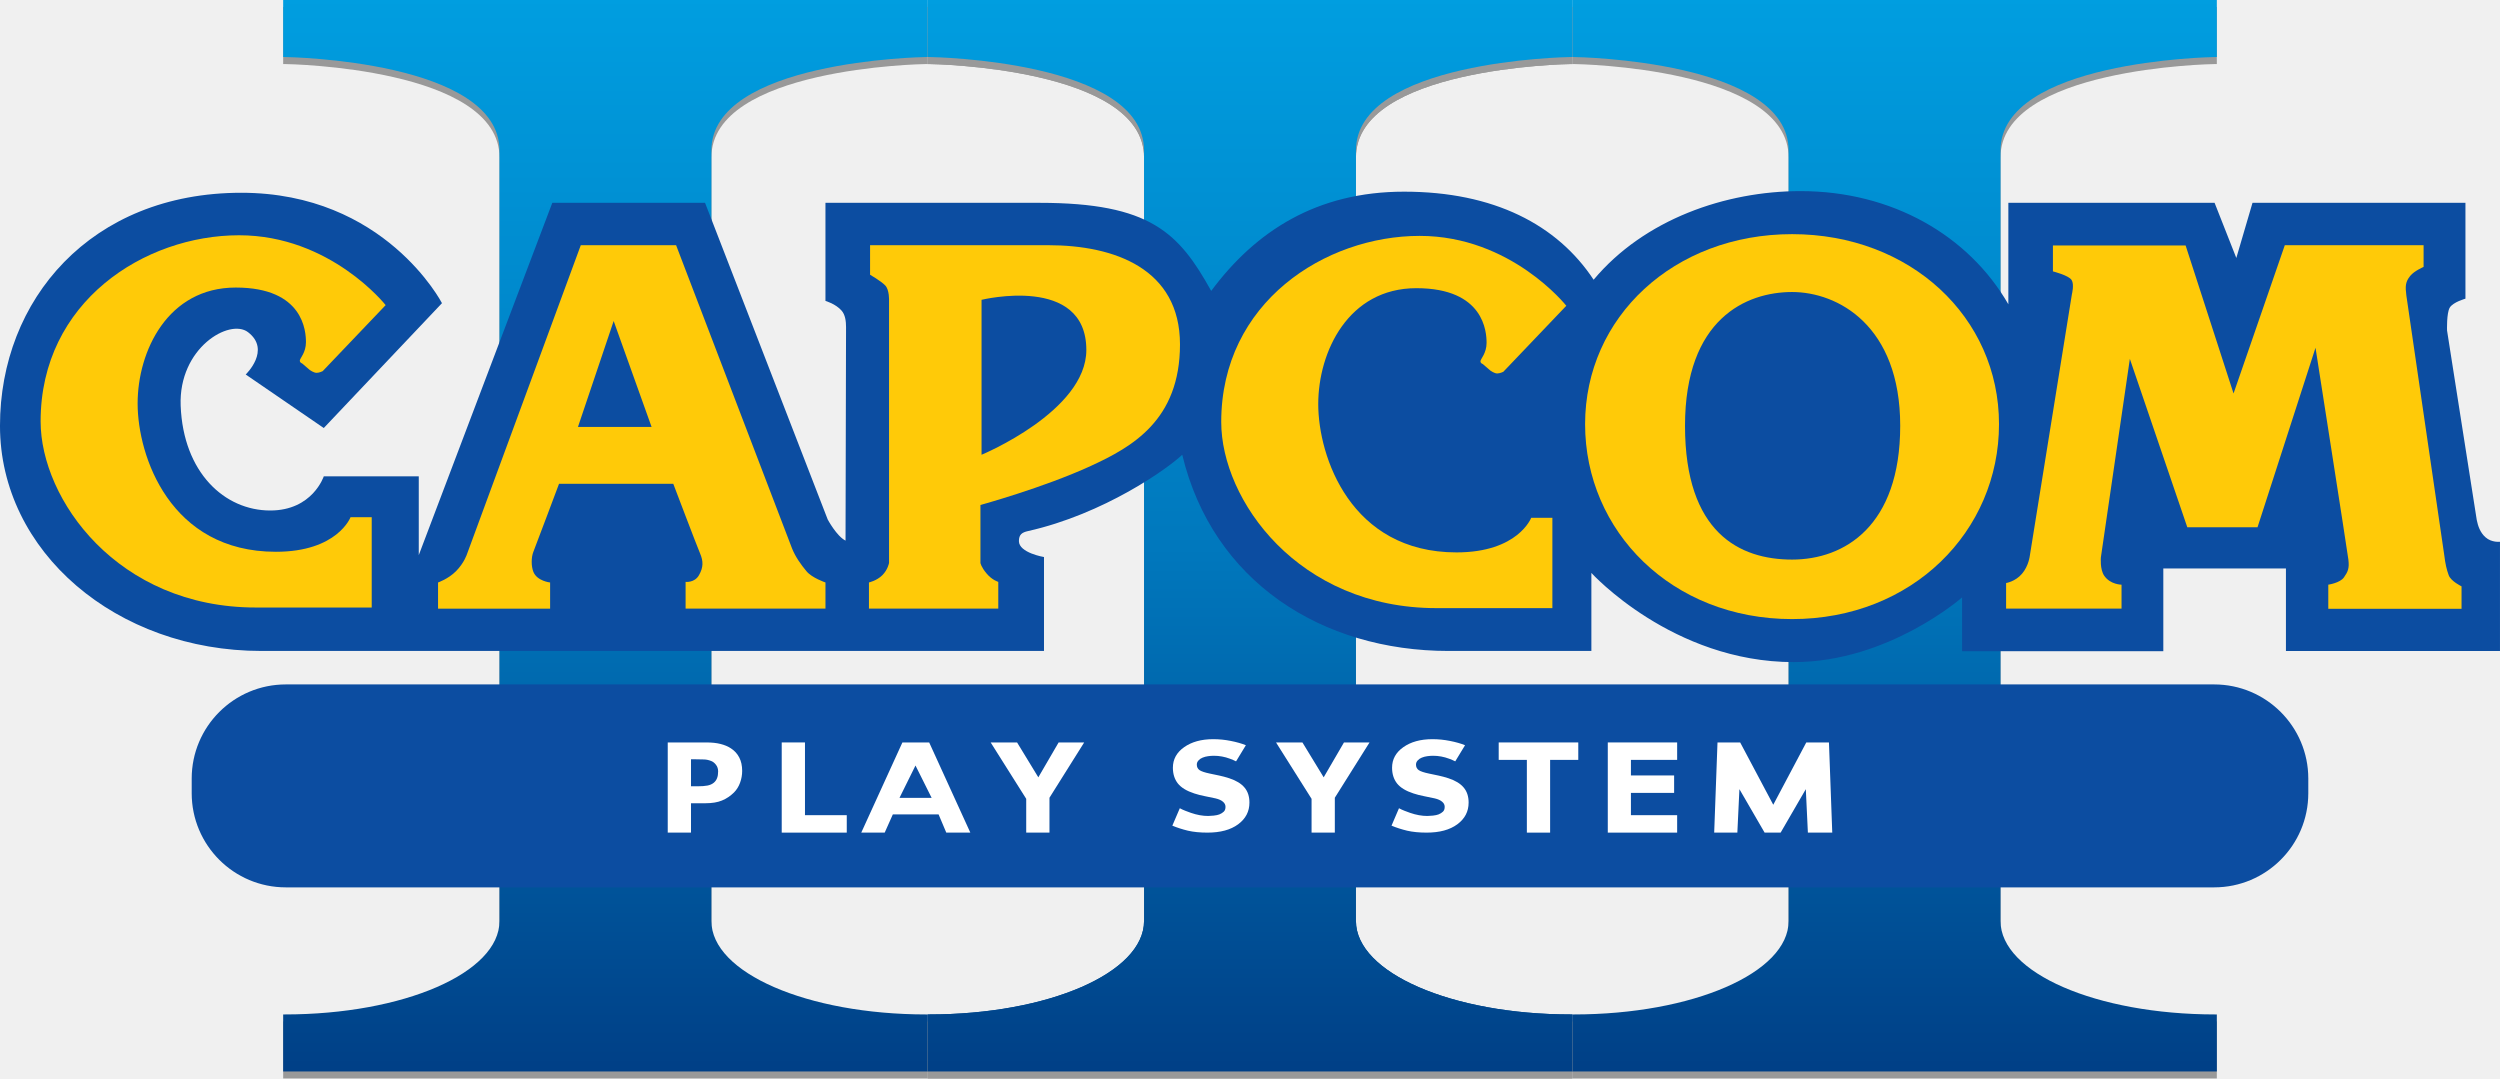
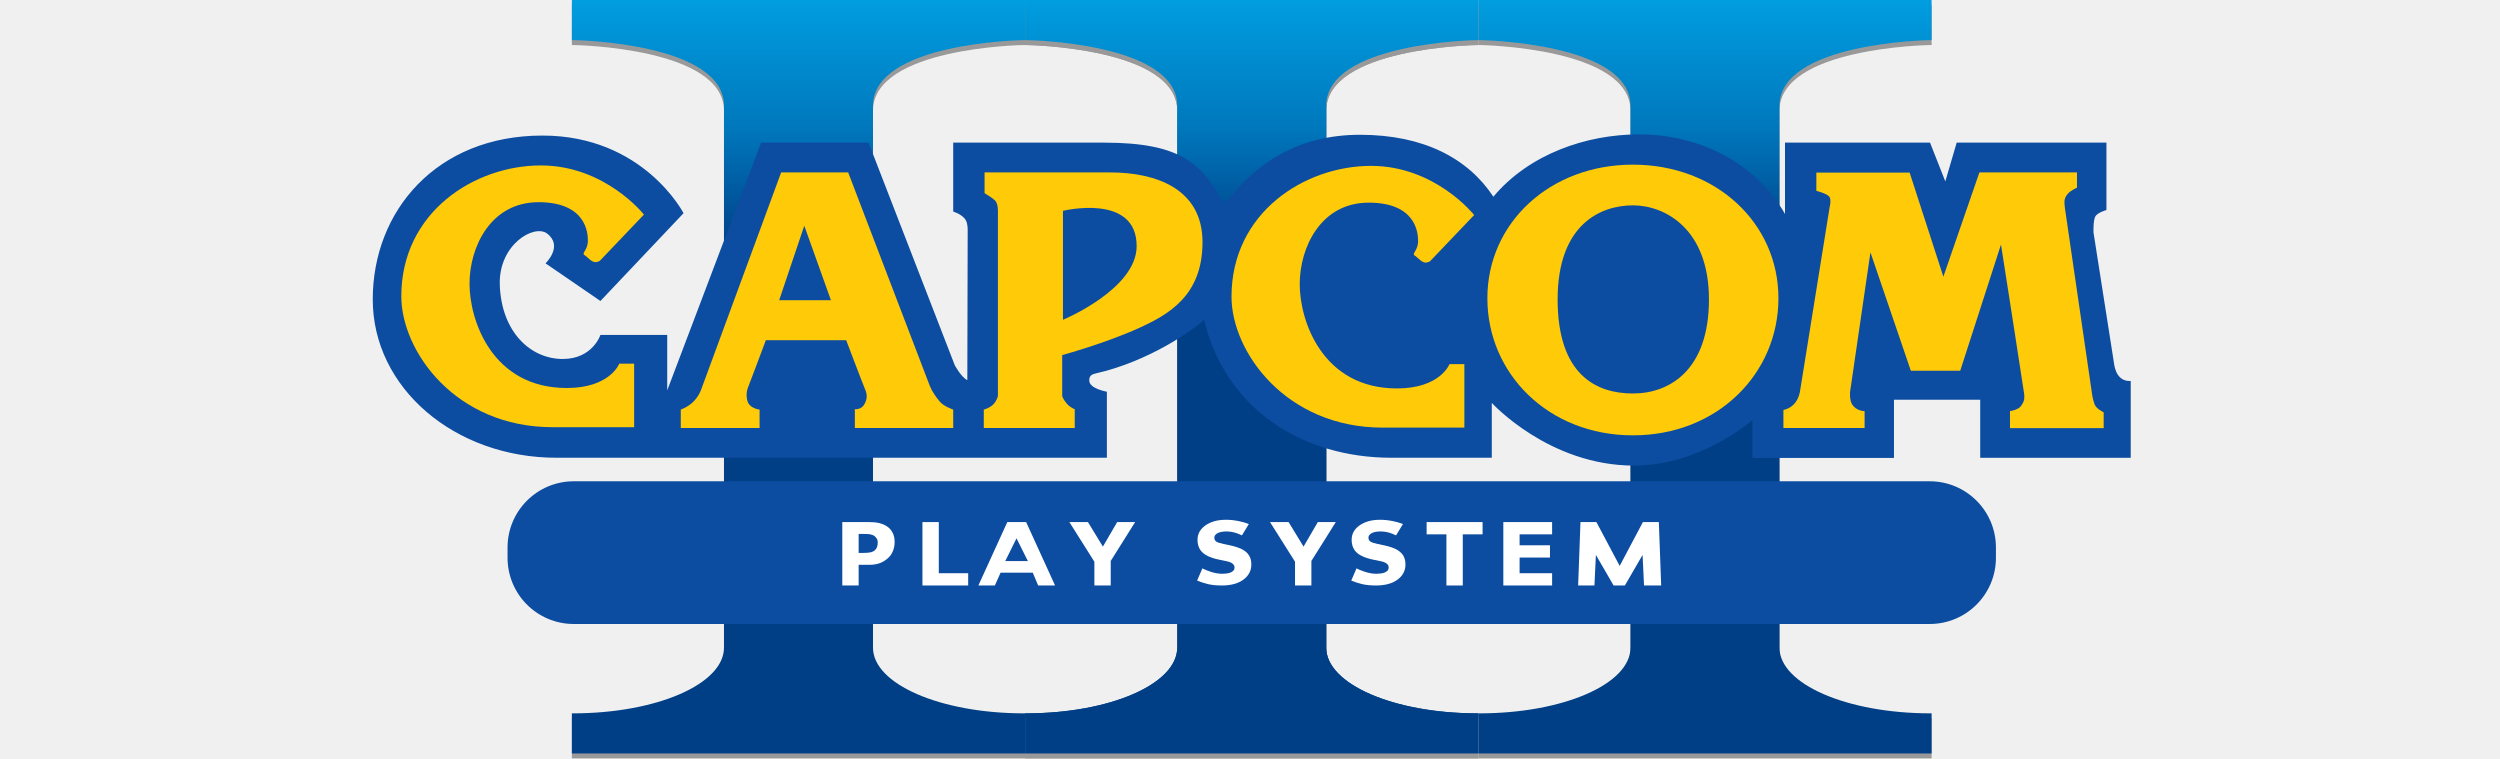
- <svg xmlns="http://www.w3.org/2000/svg" xmlns:xlink="http://www.w3.org/1999/xlink" version="1.1" id="svg2" x="0px" y="0px" width="253.148" height="109.206" viewBox="0.25 0 253.148 109.206" enable-background="new 0.25 0 567.927 113.032" xml:space="preserve">
-   <defs id="defs21">
-     <linearGradient id="linearGradient4387">
-       <stop style="stop-color:#009ee0;stop-opacity:1" offset="0" id="stop4389" />
-       <stop id="stop4395" offset="0.511" style="stop-color:#0078bd;stop-opacity:1" />
-       <stop style="stop-color:#003f86;stop-opacity:1" offset="1" id="stop4391" />
-     </linearGradient>
-     <linearGradient xlink:href="#linearGradient4387" id="linearGradient4955" gradientUnits="userSpaceOnUse" gradientTransform="translate(-253.1176,-3.555022)" x1="254.865" y1="462.598" x2="254.865" y2="790.395" />
-     <linearGradient xlink:href="#linearGradient4387" id="linearGradient4957" gradientUnits="userSpaceOnUse" gradientTransform="translate(-253.1176,-3.555022)" x1="254.865" y1="462.598" x2="254.865" y2="790.395" />
-     <linearGradient xlink:href="#linearGradient4387" id="linearGradient4959" gradientUnits="userSpaceOnUse" gradientTransform="translate(-253.1176,-3.555022)" x1="254.865" y1="462.598" x2="254.865" y2="790.395" />
-     <linearGradient xlink:href="#linearGradient4387" id="linearGradient4961" gradientUnits="userSpaceOnUse" gradientTransform="translate(-253.1176,-3.555022)" x1="254.865" y1="462.598" x2="254.865" y2="790.395" />
-   </defs>
-   <g transform="matrix(0.7779804,0,0,0.7779804,-16.8618,-215.7464)" id="g4889">
+ <svg xmlns="http://www.w3.org/2000/svg" version="1.1" id="svg2" x="0px" y="0px" width="360px" height="109.207px" viewBox="-53.426 0 360 109.207" enable-background="new -53.426 0 360 109.207" xml:space="preserve">
+   <g id="g4889" transform="matrix(0.7779804,0,0,0.7779804,-16.8618,-215.7464)">
    <g id="g5378">
-       <g transform="matrix(0.4282573,0,0,0.4282573,-411.3351,262.0952)" id="g5291">
+       <g id="g5291" transform="matrix(0.4282573,0,0,0.4282573,-411.3351,262.0952)">
        <g id="g4980">
-           <g transform="translate(1034.525,258.2973)" id="g4929">
-             <g transform="translate(356.8055,-682.9029)" id="g4931">
-               <path id="path4933" d="m -97.531,462.28 0,17.333 0.449,0 c 1.424,0 65.296,1.195 65.296,28.386 l 0,234.205 c 0,15.726 -29.122,28.386 -65.296,28.386 l -0.449,0 0,17.33 86.399,0 23.097,0 86.399,0 0,-17.33 -0.449,0 c -36.174,0 -65.296,-12.66 -65.296,-28.386 l 0,-234.205 c 0,-27.191 63.872,-28.386 65.296,-28.386 l 0.449,0 0,-17.333 -86.399,0 -23.097,0 -86.399,0 z" style="color:#000000;clip-rule:nonzero;display:inline;overflow:visible;visibility:visible;opacity:1;isolation:auto;mix-blend-mode:normal;color-interpolation:sRGB;color-interpolation-filters:linearRGB;solid-color:#000000;solid-opacity:1;fill:#999999;fill-opacity:1;fill-rule:evenodd;stroke:none;stroke-width:1px;stroke-linecap:butt;stroke-linejoin:miter;stroke-miterlimit:4;stroke-dasharray:none;stroke-dashoffset:0;stroke-opacity:1;color-rendering:auto;image-rendering:auto;shape-rendering:auto;text-rendering:auto;enable-background:accumulate" />
-               <path style="color:#000000;clip-rule:nonzero;display:inline;overflow:visible;visibility:visible;opacity:1;isolation:auto;mix-blend-mode:normal;color-interpolation:sRGB;color-interpolation-filters:linearRGB;solid-color:#000000;solid-opacity:1;fill:url(#linearGradient4955);fill-opacity:1;fill-rule:evenodd;stroke:none;stroke-width:1px;stroke-linecap:butt;stroke-linejoin:miter;stroke-miterlimit:4;stroke-dasharray:none;stroke-dashoffset:0;stroke-opacity:1;color-rendering:auto;image-rendering:auto;shape-rendering:auto;text-rendering:auto;enable-background:accumulate" d="m -97.531,460.147 0,17.333 0.449,0 c 1.424,0 65.296,1.195 65.296,28.386 l 0,234.205 c 0,15.726 -29.122,28.386 -65.296,28.386 l -0.449,0 0,17.33 86.399,0 23.097,0 86.399,0 0,-17.33 -0.449,0 c -36.174,0 -65.296,-12.66 -65.296,-28.386 l 0,-234.205 c 0,-27.191 63.872,-28.386 65.296,-28.386 l 0.449,0 0,-17.333 -86.399,0 -23.097,0 -86.399,0 z" id="path4935" />
+           <g id="g4929" transform="translate(1034.525,258.2973)">
+             <g id="g4931" transform="translate(356.8055,-682.9029)">
+               <path id="path4933" fill="#999999" d="M-97.531,462.279v17.333h0.45        c1.423,0,65.295,1.196,65.295,28.386v234.205c0,15.728-29.122,28.387-65.295,28.387h-0.45v17.331h86.399h23.097h86.399V770.59        h-0.448c-36.175,0-65.299-12.659-65.299-28.387V507.998c0-27.19,63.874-28.386,65.299-28.386h0.448v-17.333H11.966h-23.097        H-97.531z" />
+               <linearGradient id="path4935_1_" gradientUnits="userSpaceOnUse" x1="303.4" y1="-1402.362" x2="303.4" y2="-1730.158" gradientTransform="matrix(0.3332 0 0 -0.3332 -100.6665 -8.188)">
+                 <stop offset="0" style="stop-color:#009EE0" />
+                 <stop offset="0.51" style="stop-color:#0078BD" />
+                 <stop offset="1" style="stop-color:#003F86" />
+               </linearGradient>
+               <path id="path4935" fill="url(#path4935_1_)" d="M-97.531,460.147v17.333h0.45        c1.423,0,65.295,1.194,65.295,28.386v234.203c0,15.728-29.122,28.391-65.295,28.391h-0.45v17.328h86.399h23.097h86.399        v-17.328h-0.448c-36.175,0-65.299-12.662-65.299-28.391V505.866c0-27.192,63.874-28.386,65.299-28.386h0.448v-17.333H11.966        h-23.097H-97.531z" />
            </g>
            <g id="g4937" transform="translate(552.7003,-682.9029)">
-               <path style="color:#000000;clip-rule:nonzero;display:inline;overflow:visible;visibility:visible;opacity:1;isolation:auto;mix-blend-mode:normal;color-interpolation:sRGB;color-interpolation-filters:linearRGB;solid-color:#000000;solid-opacity:1;fill:#999999;fill-opacity:1;fill-rule:evenodd;stroke:none;stroke-width:1px;stroke-linecap:butt;stroke-linejoin:miter;stroke-miterlimit:4;stroke-dasharray:none;stroke-dashoffset:0;stroke-opacity:1;color-rendering:auto;image-rendering:auto;shape-rendering:auto;text-rendering:auto;enable-background:accumulate" d="m -97.531,462.28 0,17.333 0.449,0 c 1.424,0 65.296,1.195 65.296,28.386 l 0,234.205 c 0,15.726 -29.122,28.386 -65.296,28.386 l -0.449,0 0,17.33 86.399,0 23.097,0 86.399,0 0,-17.33 -0.449,0 c -36.174,0 -65.296,-12.66 -65.296,-28.386 l 0,-234.205 c 0,-27.191 63.872,-28.386 65.296,-28.386 l 0.449,0 0,-17.333 -86.399,0 -23.097,0 -86.399,0 z" id="path4939" />
-               <path id="path4941" d="m -97.531,460.147 0,17.333 0.449,0 c 1.424,0 65.296,1.195 65.296,28.386 l 0,234.205 c 0,15.726 -29.122,28.386 -65.296,28.386 l -0.449,0 0,17.33 86.399,0 23.097,0 86.399,0 0,-17.33 -0.449,0 c -36.174,0 -65.296,-12.66 -65.296,-28.386 l 0,-234.205 c 0,-27.191 63.872,-28.386 65.296,-28.386 l 0.449,0 0,-17.333 -86.399,0 -23.097,0 -86.399,0 z" style="color:#000000;clip-rule:nonzero;display:inline;overflow:visible;visibility:visible;opacity:1;isolation:auto;mix-blend-mode:normal;color-interpolation:sRGB;color-interpolation-filters:linearRGB;solid-color:#000000;solid-opacity:1;fill:url(#linearGradient4957);fill-opacity:1;fill-rule:evenodd;stroke:none;stroke-width:1px;stroke-linecap:butt;stroke-linejoin:miter;stroke-miterlimit:4;stroke-dasharray:none;stroke-dashoffset:0;stroke-opacity:1;color-rendering:auto;image-rendering:auto;shape-rendering:auto;text-rendering:auto;enable-background:accumulate" />
+               <path id="path4939" fill="#999999" d="M-97.53,462.279v17.333h0.448        c1.424,0,65.298,1.196,65.298,28.386v234.205c0,15.728-29.123,28.387-65.298,28.387h-0.448v17.331h86.399h23.097h86.399        V770.59h-0.448c-36.175,0-65.299-12.659-65.299-28.387V507.998c0-27.19,63.874-28.386,65.299-28.386h0.448v-17.333H11.966        h-23.097H-97.53z" />
+               <linearGradient id="path4941_1_" gradientUnits="userSpaceOnUse" x1="107.496" y1="-1402.362" x2="107.496" y2="-1730.158" gradientTransform="matrix(0.3332 0 0 -0.3332 -35.3987 -8.188)">
+                 <stop offset="0" style="stop-color:#009EE0" />
+                 <stop offset="0.51" style="stop-color:#0078BD" />
+                 <stop offset="1" style="stop-color:#003F86" />
+               </linearGradient>
+               <path id="path4941" fill="url(#path4941_1_)" d="M-97.53,460.147v17.333h0.448        c1.424,0,65.298,1.194,65.298,28.386v234.203c0,15.728-29.123,28.391-65.298,28.391h-0.448v17.328h86.399h23.097h86.399        v-17.328h-0.448c-36.175,0-65.299-12.662-65.299-28.391V505.866c0-27.192,63.874-28.386,65.299-28.386h0.448v-17.333H11.966        h-23.097H-97.53z" />
            </g>
          </g>
-           <g transform="translate(1195.436,-424.6056)" id="g4943">
-             <path id="path4945" d="m -97.531,462.28 0,17.333 0.449,0 c 1.424,0 65.296,1.195 65.296,28.386 l 0,234.205 c 0,15.726 -29.122,28.386 -65.296,28.386 l -0.449,0 0,17.33 86.399,0 23.097,0 86.399,0 0,-17.33 -0.449,0 c -36.174,0 -65.296,-12.66 -65.296,-28.386 l 0,-234.205 c 0,-27.191 63.872,-28.386 65.296,-28.386 l 0.449,0 0,-17.333 -86.399,0 -23.097,0 -86.399,0 z" style="color:#000000;clip-rule:nonzero;display:inline;overflow:visible;visibility:visible;opacity:1;isolation:auto;mix-blend-mode:normal;color-interpolation:sRGB;color-interpolation-filters:linearRGB;solid-color:#000000;solid-opacity:1;fill:#999999;fill-opacity:1;fill-rule:evenodd;stroke:none;stroke-width:1px;stroke-linecap:butt;stroke-linejoin:miter;stroke-miterlimit:4;stroke-dasharray:none;stroke-dashoffset:0;stroke-opacity:1;color-rendering:auto;image-rendering:auto;shape-rendering:auto;text-rendering:auto;enable-background:accumulate" />
-             <path style="color:#000000;clip-rule:nonzero;display:inline;overflow:visible;visibility:visible;opacity:1;isolation:auto;mix-blend-mode:normal;color-interpolation:sRGB;color-interpolation-filters:linearRGB;solid-color:#000000;solid-opacity:1;fill:url(#linearGradient4959);fill-opacity:1;fill-rule:evenodd;stroke:none;stroke-width:1px;stroke-linecap:butt;stroke-linejoin:miter;stroke-miterlimit:4;stroke-dasharray:none;stroke-dashoffset:0;stroke-opacity:1;color-rendering:auto;image-rendering:auto;shape-rendering:auto;text-rendering:auto;enable-background:accumulate" d="m -97.531,460.147 0,17.333 0.449,0 c 1.424,0 65.296,1.195 65.296,28.386 l 0,234.205 c 0,15.726 -29.122,28.386 -65.296,28.386 l -0.449,0 0,17.33 86.399,0 23.097,0 86.399,0 0,-17.33 -0.449,0 c -36.174,0 -65.296,-12.66 -65.296,-28.386 l 0,-234.205 c 0,-27.191 63.872,-28.386 65.296,-28.386 l 0.449,0 0,-17.333 -86.399,0 -23.097,0 -86.399,0 z" id="path4947" />
+           <g id="g4943" transform="translate(1195.436,-424.6056)">
+             <path id="path4945" fill="#999999" d="M-97.53,462.279v17.333h0.448       c1.425,0,65.296,1.196,65.296,28.386v234.205c0,15.728-29.12,28.387-65.296,28.387h-0.448v17.331h86.399h23.095h86.399V770.59       h-0.448c-36.174,0-65.297-12.659-65.297-28.387V507.998c0-27.19,63.873-28.386,65.297-28.386h0.448v-17.333H11.965h-23.095       H-97.53z" />
+             <linearGradient id="path4947_1_" gradientUnits="userSpaceOnUse" x1="499.294" y1="-1402.362" x2="499.294" y2="-1730.158" gradientTransform="matrix(0.3332 0 0 -0.3332 -165.9348 -8.188)">
+               <stop offset="0" style="stop-color:#009EE0" />
+               <stop offset="0.51" style="stop-color:#0078BD" />
+               <stop offset="1" style="stop-color:#003F86" />
+             </linearGradient>
+             <path id="path4947" fill="url(#path4947_1_)" d="M-97.53,460.147v17.333h0.448       c1.425,0,65.296,1.194,65.296,28.386v234.203c0,15.728-29.12,28.391-65.296,28.391h-0.448v17.328h86.399h23.095h86.399v-17.328       h-0.448c-36.174,0-65.297-12.662-65.297-28.391V505.866c0-27.192,63.873-28.386,65.297-28.386h0.448v-17.333H11.965h-23.095       H-97.53z" />
          </g>
-           <g transform="translate(1391.33,-424.6056)" id="g4949">
-             <path id="path4951" d="m -97.531,462.28 0,17.333 0.449,0 c 1.424,0 65.296,1.195 65.296,28.386 l 0,234.205 c 0,15.726 -29.122,28.386 -65.296,28.386 l -0.449,0 0,17.33 86.399,0 23.097,0 86.399,0 0,-17.33 -0.449,0 c -36.174,0 -65.296,-12.66 -65.296,-28.386 l 0,-234.205 c 0,-27.191 63.872,-28.386 65.296,-28.386 l 0.449,0 0,-17.333 -86.399,0 -23.097,0 -86.399,0 z" style="color:#000000;clip-rule:nonzero;display:inline;overflow:visible;visibility:visible;opacity:1;isolation:auto;mix-blend-mode:normal;color-interpolation:sRGB;color-interpolation-filters:linearRGB;solid-color:#000000;solid-opacity:1;fill:#999999;fill-opacity:1;fill-rule:evenodd;stroke:none;stroke-width:1px;stroke-linecap:butt;stroke-linejoin:miter;stroke-miterlimit:4;stroke-dasharray:none;stroke-dashoffset:0;stroke-opacity:1;color-rendering:auto;image-rendering:auto;shape-rendering:auto;text-rendering:auto;enable-background:accumulate" />
-             <path style="color:#000000;clip-rule:nonzero;display:inline;overflow:visible;visibility:visible;opacity:1;isolation:auto;mix-blend-mode:normal;color-interpolation:sRGB;color-interpolation-filters:linearRGB;solid-color:#000000;solid-opacity:1;fill:url(#linearGradient4961);fill-opacity:1;fill-rule:evenodd;stroke:none;stroke-width:1px;stroke-linecap:butt;stroke-linejoin:miter;stroke-miterlimit:4;stroke-dasharray:none;stroke-dashoffset:0;stroke-opacity:1;color-rendering:auto;image-rendering:auto;shape-rendering:auto;text-rendering:auto;enable-background:accumulate" d="m -97.531,460.147 0,17.333 0.449,0 c 1.424,0 65.296,1.195 65.296,28.386 l 0,234.205 c 0,15.726 -29.122,28.386 -65.296,28.386 l -0.449,0 0,17.33 86.399,0 23.097,0 86.399,0 0,-17.33 -0.449,0 c -36.174,0 -65.296,-12.66 -65.296,-28.386 l 0,-234.205 c 0,-27.191 63.872,-28.386 65.296,-28.386 l 0.449,0 0,-17.333 -86.399,0 -23.097,0 -86.399,0 z" id="path4953" />
+           <g id="g4949" transform="translate(1391.33,-424.6056)">
+             <path id="path4951" fill="#999999" d="M-97.531,462.279v17.333h0.45       c1.424,0,65.295,1.196,65.295,28.386v234.205c0,15.728-29.122,28.387-65.295,28.387h-0.45v17.331h86.399h23.097h86.399V770.59       h-0.448c-36.175,0-65.299-12.659-65.299-28.387V507.998c0-27.19,63.874-28.386,65.299-28.386h0.448v-17.333H11.965h-23.097       H-97.531z" />
+             <linearGradient id="path4953_1_" gradientUnits="userSpaceOnUse" x1="303.399" y1="-1402.362" x2="303.399" y2="-1730.158" gradientTransform="matrix(0.3332 0 0 -0.3332 -100.667 -8.188)">
+               <stop offset="0" style="stop-color:#009EE0" />
+               <stop offset="0.51" style="stop-color:#0078BD" />
+               <stop offset="1" style="stop-color:#003F86" />
+             </linearGradient>
+             <path id="path4953" fill="url(#path4953_1_)" d="M-97.531,460.147v17.333h0.45       c1.424,0,65.295,1.194,65.295,28.386v234.203c0,15.728-29.122,28.391-65.295,28.391h-0.45v17.328h86.399h23.097h86.399v-17.328       h-0.448c-36.175,0-65.299-12.662-65.299-28.391V505.866c0-27.192,63.874-28.386,65.299-28.386h0.448v-17.333H11.965h-23.097       H-97.531z" />
          </g>
        </g>
        <g id="g5107" transform="translate(2729.521,665.3136)">
          <g id="g5109" transform="translate(-718.172,-398.1625)">
-             <rect style="color:#000000;clip-rule:nonzero;display:inline;overflow:visible;visibility:visible;opacity:1;isolation:auto;mix-blend-mode:normal;color-interpolation:sRGB;color-interpolation-filters:linearRGB;solid-color:#000000;solid-opacity:1;fill:#0c4da1;fill-opacity:1;fill-rule:evenodd;stroke:none;stroke-width:1px;stroke-linecap:butt;stroke-linejoin:miter;stroke-miterlimit:4;stroke-dasharray:none;stroke-dashoffset:0;stroke-opacity:1;color-rendering:auto;image-rendering:auto;shape-rendering:auto;text-rendering:auto;enable-background:accumulate" id="rect5111" width="643.281" height="61.68" x="-941.243" y="-23.599" rx="28.618" ry="28.618" />
+             <path id="rect5111" fill="#0C4DA1" d="M-912.624-23.599h586.045c15.807,0,28.619,12.812,28.619,28.619v4.444       c0,15.804-12.812,28.616-28.619,28.616h-586.045c-15.806,0-28.618-12.812-28.618-28.616V5.02       C-941.242-10.787-928.43-23.599-912.624-23.599z" />
            <g id="g5113" transform="translate(-1072.351,-702.9612)">
-               <path d="m 298.409,705.646 q 0,1.841 -0.644,3.608 -0.644,1.749 -1.841,2.945 -1.638,1.62 -3.663,2.448 -2.006,0.828 -5.007,0.828 l -4.399,0 0,8.927 -7.068,0 0,-27.408 11.633,0 q 2.614,0 4.399,0.46 1.804,0.442 3.184,1.344 1.657,1.086 2.522,2.779 0.884,1.693 0.884,4.068 z m -7.307,0.166 q 0,-1.16 -0.626,-1.988 -0.626,-0.847 -1.454,-1.178 -1.104,-0.442 -2.154,-0.479 -1.049,-0.055 -2.798,-0.055 l -1.215,0 0,8.209 2.025,0 q 1.804,0 2.963,-0.221 1.178,-0.221 1.97,-0.884 0.681,-0.589 0.976,-1.399 0.313,-0.828 0.313,-2.006 z" style="font-style:normal;font-variant:normal;font-weight:bold;font-stretch:normal;font-size:medium;line-height:125%;font-family:sans-serif;-inkscape-font-specification:'sans-serif Bold';letter-spacing:7.031px;word-spacing:0px;fill:#ffffff;fill-opacity:1;stroke:none;stroke-width:1px;stroke-linecap:butt;stroke-linejoin:miter;stroke-opacity:1" id="path5115" />
-               <path d="m 330.197,724.402 -19.769,0 0,-27.408 7.068,0 0,22.106 12.701,0 0,5.301 z" style="font-style:normal;font-variant:normal;font-weight:bold;font-stretch:normal;font-size:medium;line-height:125%;font-family:sans-serif;-inkscape-font-specification:'sans-serif Bold';letter-spacing:7.031px;word-spacing:0px;fill:#ffffff;fill-opacity:1;stroke:none;stroke-width:1px;stroke-linecap:butt;stroke-linejoin:miter;stroke-opacity:1" id="path5117" />
-               <path d="m 367.75,724.402 -7.307,0 -2.34,-5.54 -13.903,0 -2.474,5.54 -7.123,0 12.506,-27.408 8.136,0 z m -11.76,-10.565 -4.906,-9.829 -4.862,9.829 z" style="font-style:normal;font-variant:normal;font-weight:bold;font-stretch:normal;font-size:medium;line-height:125%;font-family:sans-serif;-inkscape-font-specification:'sans-serif Bold';letter-spacing:7.031px;word-spacing:0px;fill:#ffffff;fill-opacity:1;stroke:none;stroke-width:1px;stroke-linecap:butt;stroke-linejoin:miter;stroke-opacity:1" id="path5119" />
-               <path d="m 402.354,696.995 -10.55,16.805 0,10.602 -7.068,0 0,-10.271 -10.804,-17.137 8.025,0 6.46,10.602 6.169,-10.602 z" style="font-style:normal;font-variant:normal;font-weight:bold;font-stretch:normal;font-size:medium;line-height:125%;font-family:sans-serif;-inkscape-font-specification:'sans-serif Bold';letter-spacing:7.031px;word-spacing:0px;fill:#ffffff;fill-opacity:1;stroke:none;stroke-width:1px;stroke-linecap:butt;stroke-linejoin:miter;stroke-opacity:1" id="path5121" />
-               <path d="m 452.577,715.291 c 0,2.7 -1.147,4.896 -3.442,6.59 -2.282,1.681 -5.387,2.522 -9.314,2.522 -2.27,0 -4.252,-0.196 -5.945,-0.589 -1.681,-0.405 -3.258,-0.914 -4.731,-1.528 l 2.27,-5.295 c 0.888,0.508 2.406,1.067 3.399,1.411 1.816,0.626 3.559,0.939 5.228,0.939 0.429,0 0.994,-0.037 1.693,-0.11 0.699,-0.074 1.27,-0.196 1.712,-0.368 0.54,-0.221 0.982,-0.497 1.325,-0.828 0.356,-0.331 0.534,-0.822 0.534,-1.473 0,-0.601 -0.258,-1.117 -0.773,-1.546 -0.503,-0.442 -1.246,-0.779 -2.227,-1.012 -1.031,-0.245 -2.123,-0.472 -3.276,-0.681 -1.141,-0.221 -2.215,-0.497 -3.221,-0.828 -2.307,-0.749 -3.97,-1.761 -4.988,-3.037 -1.006,-1.288 -1.509,-2.884 -1.509,-4.786 0,-2.552 1.141,-4.632 3.424,-6.24 2.295,-1.62 5.24,-2.43 8.835,-2.43 1.804,0 3.583,0.178 5.338,0.534 1.767,0.344 3.295,0.779 4.583,1.307 l -2.979,4.9 c -0.572,-0.29 -1.187,-0.555 -1.843,-0.795 -1.595,-0.601 -3.227,-0.902 -4.896,-0.902 -0.589,0 -1.178,0.043 -1.767,0.129 -0.577,0.074 -1.135,0.221 -1.675,0.442 -0.479,0.184 -0.89,0.466 -1.233,0.847 -0.344,0.368 -0.515,0.791 -0.515,1.27 0,0.724 0.276,1.282 0.828,1.675 0.552,0.38 1.595,0.73 3.129,1.049 1.006,0.209 1.97,0.411 2.89,0.607 0.933,0.196 1.933,0.466 3,0.81 2.098,0.687 3.645,1.626 4.638,2.816 1.006,1.178 1.509,2.712 1.509,4.602 z" style="font-style:normal;font-variant:normal;font-weight:bold;font-stretch:normal;font-size:medium;line-height:125%;font-family:sans-serif;-inkscape-font-specification:'sans-serif Bold';letter-spacing:7.031px;word-spacing:0px;fill:#ffffff;fill-opacity:1;stroke:none;stroke-width:1px;stroke-linecap:butt;stroke-linejoin:miter;stroke-opacity:1" id="path5123" />
-               <path d="m 552.52,702.296 -8.559,0 0,22.107 -7.068,0 0,-22.107 -8.559,0 0,-5.301 24.186,0 0,5.301 z" style="font-style:normal;font-variant:normal;font-weight:bold;font-stretch:normal;font-size:medium;line-height:125%;font-family:sans-serif;-inkscape-font-specification:'sans-serif Bold';letter-spacing:7.031px;word-spacing:0px;fill:#ffffff;fill-opacity:1;stroke:none;stroke-width:1px;stroke-linecap:butt;stroke-linejoin:miter;stroke-opacity:1" id="path5125" />
-               <path d="m 582.569,724.402 -21.081,0 0,-27.408 21.081,0 0,5.301 -14.05,0 0,4.731 13.129,0 0,5.301 -13.129,0 0,6.774 14.05,0 z" style="font-style:normal;font-variant:normal;font-weight:bold;font-stretch:normal;font-size:medium;line-height:125%;font-family:sans-serif;-inkscape-font-specification:'sans-serif Bold';letter-spacing:7.031px;word-spacing:0px;fill:#ffffff;fill-opacity:1;stroke:none;stroke-width:1px;stroke-linecap:butt;stroke-linejoin:miter;stroke-opacity:1" id="path5127" />
-               <path d="m 629.71,724.402 -7.408,0 -0.628,-13.21 -7.651,13.204 -4.878,0 -7.651,-13.204 -0.628,13.21 -7.04,0 1.006,-27.408 6.89,0 10.057,18.94 10.038,-18.94 6.89,0 z" style="font-style:normal;font-variant:normal;font-weight:bold;font-stretch:normal;font-size:medium;line-height:125%;font-family:sans-serif;-inkscape-font-specification:'sans-serif Bold';letter-spacing:7.031px;word-spacing:0px;fill:#ffffff;fill-opacity:1;stroke:none;stroke-width:1px;stroke-linecap:butt;stroke-linejoin:miter;stroke-opacity:1" id="path5129" />
-               <path id="path5131" style="font-style:normal;font-variant:normal;font-weight:bold;font-stretch:normal;font-size:medium;line-height:125%;font-family:sans-serif;-inkscape-font-specification:'sans-serif Bold';letter-spacing:7.031px;word-spacing:0px;fill:#ffffff;fill-opacity:1;stroke:none;stroke-width:1px;stroke-linecap:butt;stroke-linejoin:miter;stroke-opacity:1" d="m 489.079,696.995 -10.55,16.805 0,10.602 -7.068,0 0,-10.271 -10.804,-17.137 8.025,0 6.46,10.602 6.169,-10.602 z" />
-               <path id="path5133" style="font-style:normal;font-variant:normal;font-weight:bold;font-stretch:normal;font-size:medium;line-height:125%;font-family:sans-serif;-inkscape-font-specification:'sans-serif Bold';letter-spacing:7.031px;word-spacing:0px;fill:#ffffff;fill-opacity:1;stroke:none;stroke-width:1px;stroke-linecap:butt;stroke-linejoin:miter;stroke-opacity:1" d="m 519.192,715.291 c 0,2.7 -1.147,4.896 -3.442,6.59 -2.282,1.681 -5.387,2.522 -9.314,2.522 -2.27,0 -4.252,-0.196 -5.945,-0.589 -1.681,-0.405 -3.258,-0.914 -4.731,-1.528 l 2.27,-5.295 c 0.888,0.508 2.406,1.067 3.399,1.411 1.816,0.626 3.559,0.939 5.228,0.939 0.429,0 0.994,-0.037 1.693,-0.11 0.699,-0.074 1.27,-0.196 1.712,-0.368 0.54,-0.221 0.982,-0.497 1.325,-0.828 0.356,-0.331 0.534,-0.822 0.534,-1.473 0,-0.601 -0.258,-1.117 -0.773,-1.546 -0.503,-0.442 -1.246,-0.779 -2.227,-1.012 -1.031,-0.245 -2.123,-0.472 -3.276,-0.681 -1.141,-0.221 -2.215,-0.497 -3.221,-0.828 -2.307,-0.749 -3.97,-1.761 -4.988,-3.037 -1.006,-1.288 -1.509,-2.884 -1.509,-4.786 0,-2.552 1.141,-4.632 3.424,-6.24 2.295,-1.62 5.24,-2.43 8.835,-2.43 1.804,0 3.583,0.178 5.338,0.534 1.767,0.344 3.295,0.779 4.583,1.307 l -2.979,4.9 c -0.572,-0.29 -1.187,-0.555 -1.843,-0.795 -1.595,-0.601 -3.227,-0.902 -4.896,-0.902 -0.589,0 -1.178,0.043 -1.767,0.129 -0.577,0.074 -1.135,0.221 -1.675,0.442 -0.479,0.184 -0.89,0.466 -1.233,0.847 -0.344,0.368 -0.515,0.791 -0.515,1.27 0,0.724 0.276,1.282 0.828,1.675 0.552,0.38 1.595,0.73 3.129,1.049 1.006,0.209 1.97,0.411 2.89,0.607 0.933,0.196 1.933,0.466 3,0.81 2.098,0.687 3.645,1.626 4.638,2.816 1.006,1.178 1.509,2.712 1.509,4.602 z" />
+               <path id="path5115" fill="#FFFFFF" d="M298.409,705.648c0,1.225-0.214,2.427-0.643,3.605        c-0.429,1.167-1.043,2.146-1.841,2.946c-1.092,1.082-2.314,1.896-3.662,2.447c-1.338,0.551-3.007,0.827-5.008,0.827h-4.398        v8.928h-7.07v-27.406h11.634c1.742,0,3.209,0.152,4.399,0.457c1.203,0.296,2.264,0.745,3.185,1.345        c1.104,0.724,1.945,1.65,2.522,2.781c0.589,1.126,0.882,2.483,0.882,4.065V705.648z M291.102,705.813        c0-0.774-0.208-1.436-0.626-1.987c-0.418-0.566-0.901-0.958-1.454-1.178c-0.737-0.296-1.454-0.457-2.153-0.481        c-0.701-0.035-1.633-0.053-2.799-0.053h-1.215v8.207h2.025c1.203,0,2.191-0.073,2.963-0.22c0.785-0.15,1.442-0.443,1.97-0.882        c0.454-0.393,0.78-0.862,0.976-1.401C290.998,707.266,291.102,706.598,291.102,705.813L291.102,705.813z" />
+               <path id="path5117" fill="#FFFFFF" d="M330.198,724.401h-19.769v-27.406h7.068v22.106h12.7        V724.401z" />
+               <path id="path5119" fill="#FFFFFF" d="M367.75,724.401        h-7.307l-2.341-5.54H344.2l-2.474,5.54h-7.124l12.507-27.406h8.135L367.75,724.401z M355.99,713.838l-4.905-9.831        l-4.863,9.831H355.99z" />
+               <path id="path5121" fill="#FFFFFF" d="M402.354,696.996        L391.805,713.8v10.602h-7.068v-10.271l-10.804-17.135h8.025l6.46,10.602l6.168-10.602H402.354z" />
+               <path id="path5123" fill="#FFFFFF" d="        M452.578,715.292c0,2.699-1.147,4.895-3.442,6.589c-2.282,1.682-5.387,2.521-9.313,2.521c-2.27,0-4.252-0.193-5.946-0.586        c-1.681-0.405-3.258-0.915-4.731-1.53l2.27-5.294c0.89,0.507,2.408,1.067,3.4,1.41c1.816,0.624,3.558,0.941,5.228,0.941        c0.429,0,0.994-0.038,1.693-0.111c0.701-0.076,1.271-0.199,1.712-0.369c0.541-0.22,0.982-0.498,1.325-0.827        c0.356-0.334,0.535-0.824,0.535-1.474c0-0.601-0.258-1.117-0.774-1.545c-0.503-0.443-1.246-0.78-2.226-1.014        c-1.032-0.246-2.124-0.472-3.277-0.68c-1.142-0.223-2.214-0.498-3.221-0.827c-2.307-0.75-3.97-1.765-4.989-3.04        c-1.005-1.287-1.51-2.881-1.51-4.786c0-2.55,1.142-4.631,3.424-6.237c2.295-1.621,5.241-2.433,8.836-2.433        c1.804,0,3.583,0.182,5.339,0.533c1.766,0.346,3.295,0.78,4.583,1.307l-2.979,4.901c-0.573-0.287-1.187-0.554-1.844-0.794        c-1.594-0.601-3.227-0.9-4.896-0.9c-0.588,0-1.177,0.041-1.766,0.129c-0.577,0.07-1.136,0.217-1.675,0.44        c-0.479,0.182-0.89,0.466-1.234,0.847c-0.343,0.366-0.514,0.791-0.514,1.269c0,0.724,0.276,1.284,0.828,1.677        c0.552,0.381,1.594,0.727,3.129,1.049c1.005,0.205,1.97,0.41,2.89,0.607c0.932,0.196,1.931,0.466,3,0.809        c2.099,0.689,3.645,1.627,4.638,2.817C452.075,711.868,452.578,713.401,452.578,715.292z" />
+               <path id="path5125" fill="#FFFFFF" d="M552.52,702.295h-8.559v22.106h-7.067v-22.106h-8.559        v-5.299h24.184V702.295z" />
+               <path id="path5127" fill="#FFFFFF" d="M582.57,724.401        h-21.08v-27.406h21.08v5.299h-14.049v4.731h13.128v5.302h-13.128v6.774h14.049V724.401z" />
+               <path id="path5129" fill="#FFFFFF" d="M629.71,724.401        h-7.41l-0.627-13.207l-7.65,13.202h-4.877l-7.65-13.202l-0.63,13.207h-7.04l1.005-27.406h6.888l10.059,18.941l10.036-18.941        h6.891L629.71,724.401z" />
+               <path id="path5131" fill="#FFFFFF" d="M489.08,696.996        L478.531,713.8v10.602h-7.07v-10.271l-10.804-17.135h8.025l6.46,10.602l6.17-10.602H489.08z" />
+               <path id="path5133" fill="#FFFFFF" d="        M519.191,715.292c0,2.699-1.143,4.895-3.441,6.589c-2.28,1.682-5.387,2.521-9.315,2.521c-2.269,0-4.25-0.193-5.944-0.586        c-1.682-0.405-3.256-0.915-4.731-1.53l2.272-5.294c0.888,0.507,2.406,1.067,3.397,1.41c1.817,0.624,3.558,0.941,5.229,0.941        c0.428,0,0.994-0.038,1.694-0.111c0.698-0.076,1.269-0.199,1.712-0.369c0.539-0.22,0.979-0.498,1.325-0.827        c0.357-0.334,0.533-0.824,0.533-1.474c0-0.601-0.258-1.117-0.774-1.545c-0.504-0.443-1.243-0.78-2.228-1.014        c-1.029-0.246-2.122-0.472-3.277-0.68c-1.137-0.223-2.213-0.498-3.218-0.827c-2.31-0.75-3.969-1.765-4.989-3.04        c-1.008-1.287-1.509-2.881-1.509-4.786c0-2.55,1.14-4.631,3.423-6.237c2.295-1.621,5.238-2.433,8.837-2.433        c1.8,0,3.582,0.182,5.335,0.533c1.77,0.346,3.294,0.78,4.584,1.307l-2.978,4.901c-0.574-0.287-1.19-0.554-1.844-0.794        c-1.597-0.601-3.227-0.9-4.898-0.9c-0.586,0-1.178,0.041-1.765,0.129c-0.58,0.07-1.137,0.217-1.677,0.44        c-0.481,0.182-0.891,0.466-1.231,0.847c-0.346,0.366-0.516,0.791-0.516,1.269c0,0.724,0.275,1.284,0.826,1.677        c0.551,0.381,1.594,0.727,3.13,1.049c1.005,0.205,1.97,0.41,2.89,0.607c0.932,0.196,1.932,0.466,3.001,0.809        c2.096,0.689,3.64,1.627,4.637,2.817C518.69,711.868,519.191,713.401,519.191,715.292z" />
            </g>
          </g>
-           <g transform="translate(-1789.464,-1102.006)" id="g5135">
-             <path style="clip-rule:evenodd;fill:#0c4da1;fill-opacity:1;fill-rule:evenodd" d="m 206.115,564.374 -35.923,37.943 -23.726,-16.266 c 0,0 7.806,-7.449 0.685,-12.875 -5.553,-4.232 -21.13,4.744 -20.455,22.366 0.791,20.328 13.352,31.843 27.226,31.843 12.886,0 16.269,-10.388 16.269,-10.388 l 28.869,0 0,23.952 40.585,-107.072 46.424,0 37.276,96.235 c 0,0 2.709,5.072 5.418,6.429 0,0 0.156,-63.128 0.156,-64.901 0,-1.766 -0.233,-3.719 -1.339,-4.988 -1.819,-2.095 -4.917,-2.964 -4.917,-2.964 l 0,-29.812 c 0,0 43.019,0 65.053,0 33.743,0 42.397,9.148 52.181,26.771 13.507,-18.187 32.104,-30.162 58.621,-30.162 27.279,0 46.583,10.056 57.607,26.767 15.397,-18.406 40.179,-26.937 62.856,-26.937 27.869,0 51.143,13.507 63.188,34.393 l 0,-30.833 62.679,0 6.605,16.764 4.92,-16.764 64.717,0 0,29.134 c 0,0 -3.734,1.024 -4.765,2.706 -1.003,1.66 -0.827,6.958 -0.827,6.958 l 9.028,57.589 c 0.378,1.872 1.046,3.829 2.66,5.263 1.872,1.674 4.401,1.36 4.401,1.36 l 0,33.196 -65.053,0 0,-25.075 -37.268,0 0,25.142 -61.16,0 0,-16.344 c 0,0 -22.352,19.66 -51.161,19.66 -36.869,0 -61.503,-27.103 -61.503,-27.103 l 0,23.715 c 0,0 -2.706,0 -43.362,0 -38.597,0 -71.729,-21.119 -80.983,-59.634 -4.387,4.196 -23.733,18.007 -46.933,23.21 -1.805,0.406 -2.706,1.081 -2.706,3.038 0,3.568 7.623,4.839 7.623,4.839 l 0,28.544 c 0,0 -200.588,0 -237.853,0 -44.054,0.008 -79.443,-30.148 -79.443,-68.433 0,-38.289 27.59,-70.821 73.329,-70.821 43.715,0 60.998,33.553 60.998,33.553 l 0,0 z" id="path5137" />
-             <path style="clip-rule:evenodd;fill:#ffca08;fill-opacity:1;fill-rule:evenodd" d="m 188.998,564.968 -19.138,20.067 c 0,0 -1.017,0.512 -1.861,0.512 -0.851,0 -2.042,-0.851 -2.042,-0.851 l -2.367,-2.024 c 0,0 -0.682,-0.166 -0.682,-0.851 0,-0.668 1.865,-2.374 1.865,-5.591 0,-3.221 -0.675,-16.605 -21.342,-16.605 -20.667,0 -29.815,19.314 -29.815,35.241 0,15.927 9.82,45.064 42.019,45.064 18.724,0 22.691,-10.512 22.691,-10.512 l 6.436,0 0,27.452 -35.234,0 c -42.012,0 -65.396,-32.874 -65.396,-56.59 0,-36.364 31.62,-56.544 60.313,-56.544 27.784,0.003 44.552,21.232 44.552,21.232 l 0,0 z" id="path5139" />
-             <path style="clip-rule:evenodd;fill:#ffca08;fill-opacity:1;fill-rule:evenodd" d="m 248.301,546.756 28.968,0 35.241,92.163 c 1.01,2.533 2.706,4.92 4.398,6.941 1.688,2.035 5.758,3.398 5.758,3.398 l 0,7.951 -42.51,0 0,-8.131 c 0,0 2.702,0.35 4.062,-2.027 1.353,-2.374 1.353,-4.235 0.343,-6.605 -1.017,-2.377 -8.149,-21.176 -8.149,-21.176 l -34.722,0 c 0,0 -7.11,18.972 -7.796,20.663 -0.678,1.692 -0.678,4.408 0,6.097 1.127,2.819 5.086,3.232 5.086,3.232 l 0,7.951 -34.058,0 0,-7.951 c 0,0 3.098,-1.067 5.422,-3.398 2.54,-2.54 3.384,-5.256 3.384,-5.256 l 34.573,-93.851 0,0 z m -0.855,55.226 22.37,0 -11.519,-32.186 -10.851,32.186 0,0 z" id="path5141" />
-             <path style="clip-rule:evenodd;fill:#ffca08;fill-opacity:1;fill-rule:evenodd" d="m 336.218,546.756 c 0,0 34.22,0 54.216,0 19.992,0 39.978,7.107 39.978,30.147 0,23.041 -14.57,31.179 -27.103,36.94 -14.472,6.648 -33.542,11.861 -33.542,11.861 l 0,17.612 c 0,0 0.17,1.19 1.861,3.211 1.699,2.035 3.56,2.547 3.56,2.547 l 0,8.131 -39.307,0 0,-7.951 c 0,0 2.37,-0.516 4.073,-2.208 1.688,-1.695 2.035,-3.73 2.035,-3.73 l 0,-79.623 c 0,0 0.156,-3.391 -1.19,-4.74 -1.353,-1.367 -4.578,-3.221 -4.578,-3.221 l 0,-8.975 -0.003,0 0,0 z m 33.885,16.598 0,47.095 c 0,0 31.846,-13.21 31.846,-31.846 0,-23.041 -31.846,-15.249 -31.846,-15.249 l 0,0 z" id="path5143" />
-             <path style="clip-rule:evenodd;fill:#ffca08;fill-opacity:1;fill-rule:evenodd" d="m 547.822,565.162 -19.145,20.067 c 0,0 -1.017,0.509 -1.865,0.509 -0.841,0 -2.027,-0.848 -2.027,-0.848 l -2.377,-2.038 c 0,0 -0.675,-0.159 -0.675,-0.834 0,-0.682 1.858,-2.388 1.858,-5.591 0,-3.225 -0.668,-16.609 -21.342,-16.609 -20.674,0 -29.819,19.307 -29.819,35.237 0,15.916 9.827,45.064 42.023,45.064 18.724,0 22.695,-10.508 22.695,-10.508 l 6.443,0 0,27.445 -35.248,0 c -42.009,0 -65.396,-32.864 -65.396,-56.583 0,-36.361 31.617,-56.547 60.313,-56.547 27.788,0 44.562,21.236 44.562,21.236 l 0,0 z" id="path5145" />
-             <path style="clip-rule:evenodd;fill:#ffca08;fill-opacity:1;fill-rule:evenodd" d="m 616.439,660.387 c -36.601,0 -62.905,-26.725 -62.905,-59.246 0,-32.542 26.986,-57.745 62.905,-57.745 35.905,0 62.891,25.202 62.891,57.745 0,32.518 -26.308,59.246 -62.891,59.246 l 0,0 z m -32.539,-58.744 c 0,32.528 16.605,40.659 32.539,40.659 15.913,0 32.864,-10.166 32.864,-40.659 0,-30.49 -18.975,-40.659 -32.864,-40.659 -13.896,0 -32.539,8.124 -32.539,40.659 l 0,0 z" id="path5147" />
-             <path style="clip-rule:evenodd;fill:#ffca08;fill-opacity:1;fill-rule:evenodd" d="m 695.713,546.826 40.327,0 14.57,44.993 15.581,-45.064 42.178,0 0,6.602 c 0,0 -2.805,1.187 -4.051,2.713 -1.526,1.865 -1.526,3.218 -1.19,5.938 0.339,2.702 11.179,76.232 11.522,78.945 0.343,2.713 0.675,4.235 1.353,6.1 0.671,1.847 3.9,3.38 3.9,3.38 l 0,6.835 -40.497,0 0,-7.34 c 0,0 3.557,-0.505 4.751,-2.208 1.187,-1.695 1.688,-2.713 1.353,-5.418 -0.339,-2.709 -9.989,-64.378 -9.989,-64.378 l -17.622,54.552 -21.345,0 -17.456,-51.171 -8.806,60.316 c 0,0 -0.343,3.621 1.017,5.595 1.861,2.713 5.259,2.713 5.259,2.713 l 0,7.28 -35.082,0 0,-7.781 c 0,0 2.794,-0.431 4.825,-2.808 2.031,-2.363 2.374,-5.422 2.374,-5.422 l 12.797,-79.539 c 0,0 0.766,-2.971 -0.085,-4.32 -0.894,-1.427 -5.68,-2.624 -5.68,-2.624 l 0,-7.887 -0.003,0 z" id="path5149" />
+           <g id="g5135" transform="translate(-1789.464,-1102.006)">
+             <path id="path5137" fill="#0C4DA1" d="M206.116,564.375l-35.923,37.943l-23.726-16.266       c0,0,7.805-7.449,0.686-12.875c-5.553-4.233-21.13,4.744-20.456,22.365c0.792,20.328,13.353,31.843,27.227,31.843       c12.885,0,16.269-10.388,16.269-10.388h28.87v23.953l40.585-107.074h46.424l37.276,96.236c0,0,2.708,5.072,5.418,6.428       c0,0,0.155-63.128,0.155-64.9c0-1.767-0.233-3.72-1.339-4.989c-1.819-2.094-4.916-2.963-4.916-2.963v-29.812       c0,0,43.018,0,65.052,0c33.744,0,42.398,9.148,52.182,26.771c13.508-18.187,32.103-30.162,58.62-30.162       c27.28,0,46.583,10.057,57.607,26.768c15.397-18.407,40.179-26.937,62.857-26.937c27.869,0,51.142,13.506,63.188,34.393       v-30.833h62.678l6.607,16.764l4.918-16.764h64.718v29.135c0,0-3.734,1.023-4.766,2.705c-1.002,1.659-0.826,6.958-0.826,6.958       l9.028,57.59c0.381,1.872,1.049,3.828,2.662,5.263c1.87,1.674,4.402,1.359,4.402,1.359v33.199h-65.052v-25.078h-37.272v25.143       h-61.16v-16.344c0,0-22.353,19.662-51.159,19.662c-36.873,0-61.506-27.104-61.506-27.104v23.715c0,0-2.702,0-43.362,0       c-38.596,0-71.728-21.121-80.981-59.634c-4.388,4.196-23.733,18.007-46.932,23.21c-1.806,0.406-2.706,1.082-2.706,3.038       c0,3.566,7.622,4.838,7.622,4.838v28.546c0,0-200.588,0-237.854,0c-44.053,0.009-79.443-30.146-79.443-68.433       c0-38.29,27.59-70.822,73.328-70.822C188.833,530.822,206.116,564.375,206.116,564.375L206.116,564.375z" />
+             <path id="path5139" fill="#FFCA08" d="M188.999,564.969l-19.137,20.066       c0,0-1.017,0.511-1.863,0.511c-0.85,0-2.04-0.85-2.04-0.85l-2.367-2.025c0,0-0.682-0.166-0.682-0.85       c0-0.668,1.864-2.374,1.864-5.593c0-3.221-0.674-16.604-21.341-16.604c-20.667,0-29.816,19.314-29.816,35.24       c0,15.927,9.821,45.067,42.02,45.067c18.724,0,22.691-10.514,22.691-10.514h6.435v27.453H149.53       c-42.012,0-65.397-32.875-65.397-56.59c0-36.364,31.622-56.543,60.313-56.543c27.785,0.003,44.552,21.231,44.552,21.231l0,0       V564.969z" />
+             <path id="path5141" fill="#FFCA08" d="M248.302,546.756h28.968l35.24,92.16       c1.011,2.532,2.705,4.924,4.398,6.941c1.688,2.037,5.758,3.4,5.758,3.4v7.949h-42.511v-8.131c0,0,2.702,0.352,4.063-2.025       c1.353-2.374,1.353-4.235,0.341-6.604c-1.017-2.38-8.148-21.178-8.148-21.178h-34.722c0,0-7.111,18.974-7.795,20.663       c-0.678,1.694-0.678,4.408,0,6.097c1.127,2.82,5.085,3.233,5.085,3.233v7.952h-34.058v-7.952c0,0,3.098-1.064,5.422-3.397       c2.54-2.538,3.384-5.258,3.384-5.258L248.302,546.756L248.302,546.756L248.302,546.756z M247.446,601.982h22.37l-11.518-32.186       L247.446,601.982L247.446,601.982z" />
+             <path id="path5143" fill="#FFCA08" d="M336.218,546.756c0,0,34.22,0,54.216,0       c19.993,0,39.978,7.106,39.978,30.148c0,23.04-14.57,31.178-27.104,36.939c-14.471,6.648-33.542,11.862-33.542,11.862v17.611       c0,0,0.17,1.19,1.863,3.209c1.699,2.034,3.56,2.55,3.56,2.55v8.131h-39.307v-7.955c0,0,2.371-0.513,4.073-2.204       c1.688-1.697,2.036-3.731,2.036-3.731v-79.624c0,0,0.155-3.39-1.191-4.74c-1.353-1.367-4.577-3.221-4.577-3.221v-8.975h-0.003       l0,0H336.218z M370.102,563.354v47.095c0,0,31.848-13.21,31.848-31.846C401.95,555.561,370.102,563.354,370.102,563.354       L370.102,563.354z" />
+             <path id="path5145" fill="#FFCA08" d="M547.824,565.162l-19.146,20.066       c0,0-1.017,0.509-1.864,0.509c-0.841,0-2.028-0.847-2.028-0.847l-2.377-2.039c0,0-0.674-0.158-0.674-0.832       c0-0.682,1.858-2.389,1.858-5.593c0-3.224-0.668-16.609-21.341-16.609c-20.676,0-29.821,19.308-29.821,35.239       c0,15.916,9.828,45.062,42.026,45.062c18.724,0,22.692-10.506,22.692-10.506h6.442v27.445h-35.249       c-42.008,0-65.394-32.865-65.394-56.583c0-36.362,31.616-56.548,60.311-56.548       C531.049,543.926,547.824,565.162,547.824,565.162L547.824,565.162L547.824,565.162z" />
+             <path id="path5147" fill="#FFCA08" d="M616.44,660.39c-36.603,0-62.907-26.727-62.907-59.249       c0-32.542,26.99-57.744,62.907-57.744c35.906,0,62.889,25.201,62.889,57.744C679.33,633.66,653.023,660.39,616.44,660.39       L616.44,660.39z M583.899,601.644c0,32.528,16.608,40.658,32.541,40.658c15.913,0,32.863-10.165,32.863-40.658       c0-30.49-18.976-40.66-32.863-40.66C602.544,560.984,583.899,569.107,583.899,601.644L583.899,601.644L583.899,601.644z" />
+             <path id="path5149" fill="#FFCA08" d="M695.714,546.827h40.326l14.573,44.994l15.579-45.064       h42.181v6.601c0,0-2.808,1.187-4.054,2.713c-1.527,1.866-1.527,3.218-1.19,5.938c0.337,2.703,11.179,76.234,11.522,78.943       c0.34,2.714,0.674,4.238,1.354,6.102c0.668,1.847,3.898,3.383,3.898,3.383v6.832h-40.496v-7.339c0,0,3.555-0.507,4.748-2.207       c1.19-1.694,1.688-2.714,1.354-5.42c-0.34-2.708-9.989-64.378-9.989-64.378L757.9,632.476h-21.344l-17.458-51.171       l-8.805,60.314c0,0-0.346,3.623,1.014,5.598c1.864,2.711,5.261,2.711,5.261,2.711v7.278h-35.082v-7.779       c0,0,2.793-0.434,4.824-2.808c2.031-2.362,2.374-5.422,2.374-5.422l12.797-79.539c0,0,0.768-2.971-0.085-4.32       c-0.894-1.426-5.68-2.623-5.68-2.623v-7.888H695.714L695.714,546.827z" />
          </g>
        </g>
      </g>
    </g>
  </g>
</svg>
